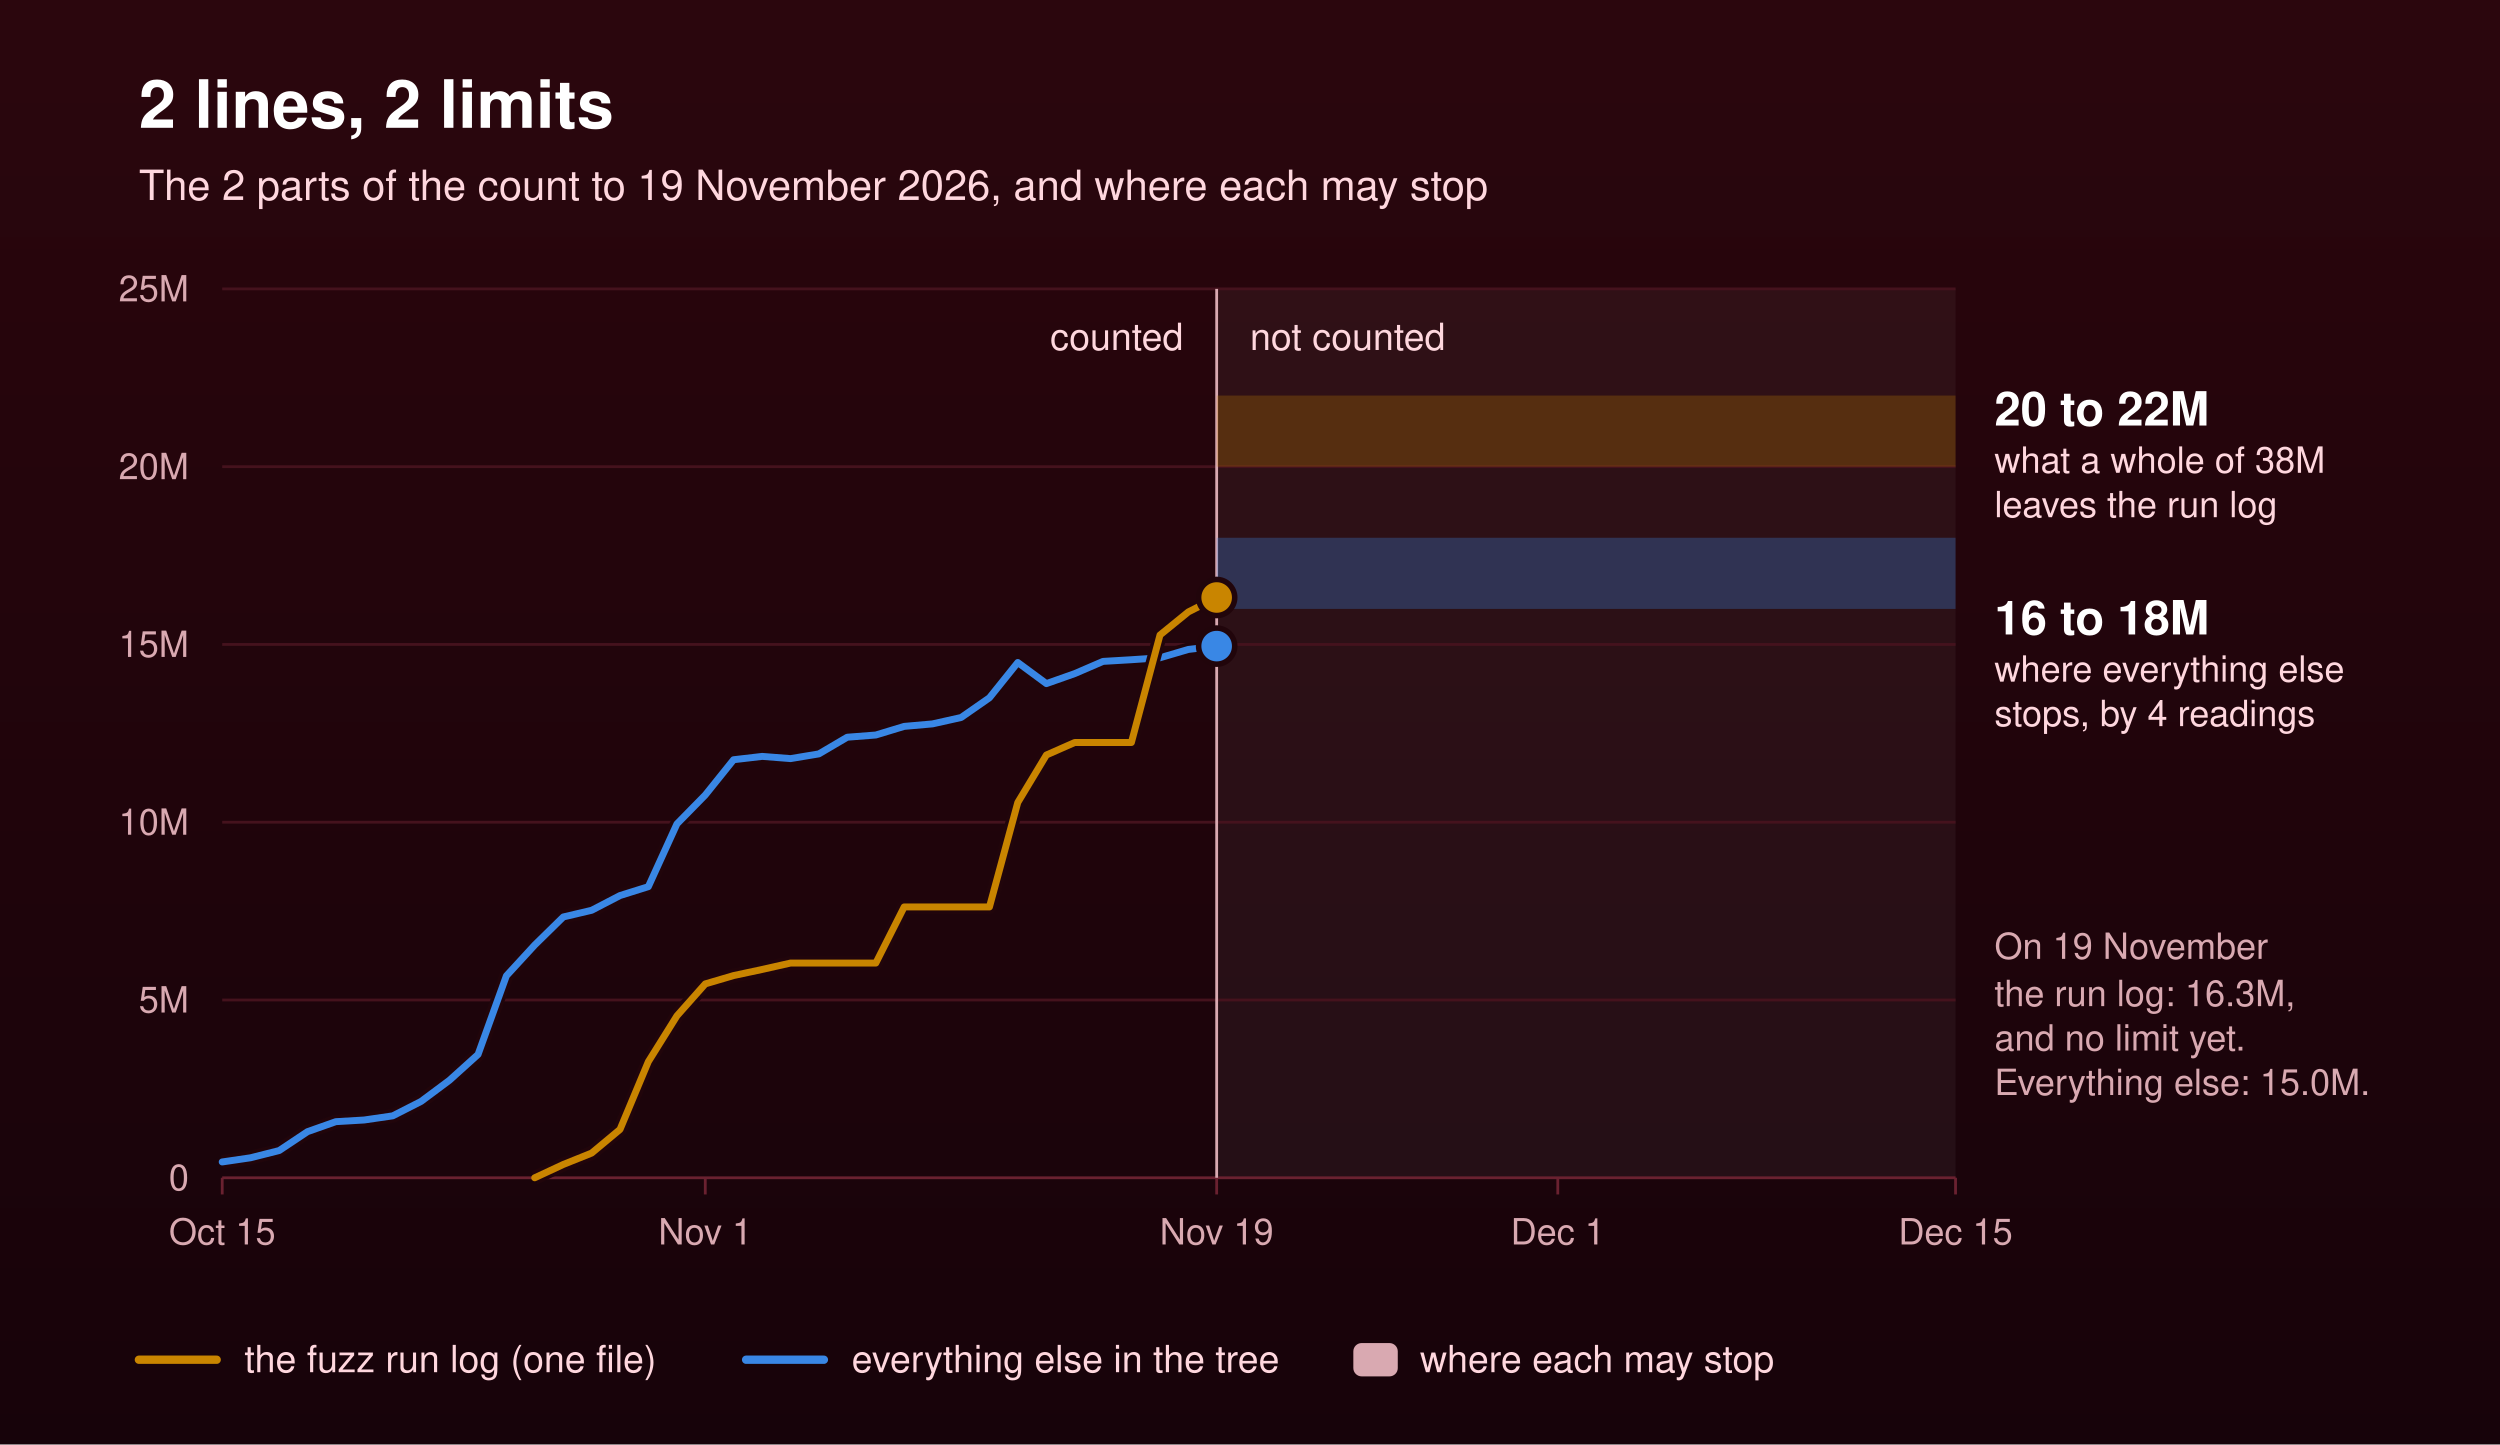
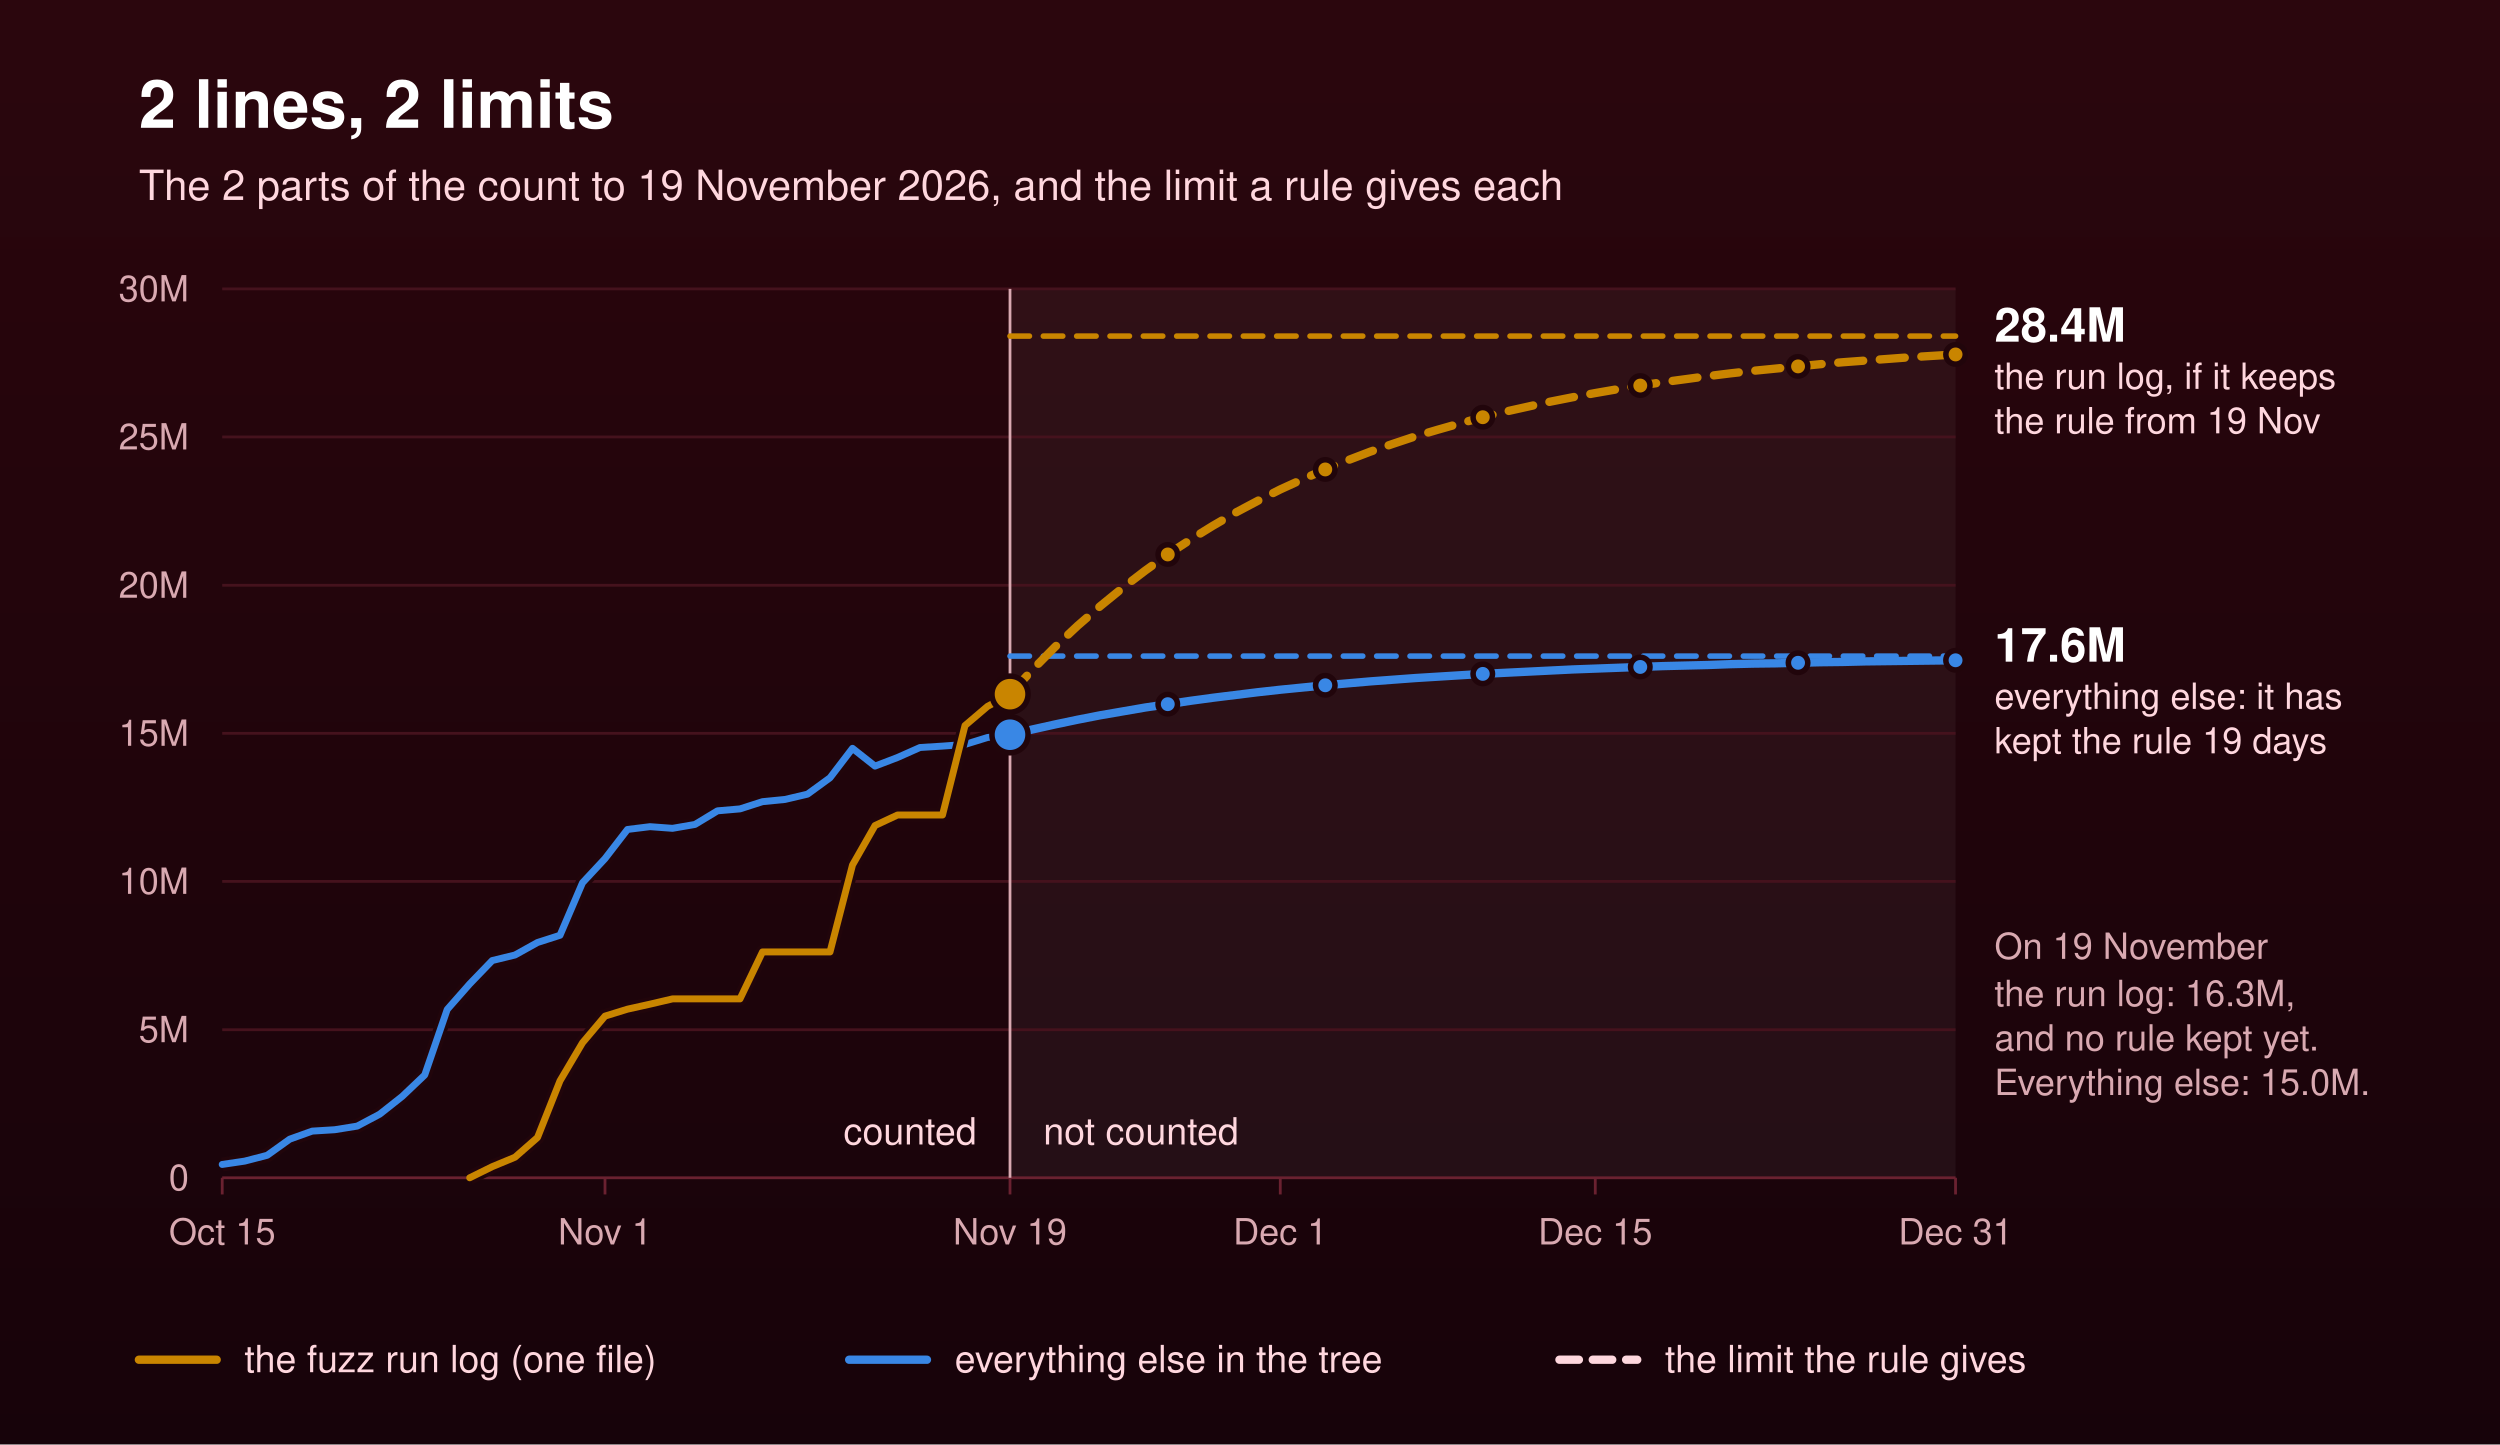
<svg xmlns="http://www.w3.org/2000/svg" width="900" height="520" viewBox="0 0 900 520" font-family="Helvetica, Arial, sans-serif">
  <defs>
    <linearGradient id="bg" x1="0" y1="0" x2="0" y2="1">
      <stop offset="0" stop-color="#2b060d" />
      <stop offset="1" stop-color="#17030a" />
    </linearGradient>
  </defs>
  <rect width="900" height="520" fill="url(#bg)" />
  <text x="50" y="46" fill="#ffffff" font-size="24" font-weight="bold">2 lines, 2 limits</text>
-   <text x="50" y="72" fill="#ffd7de" font-size="15">The 2 parts of the count to 19 November 2026, and where each may stop</text>
-   <rect x="438" y="104" width="266" height="320" fill="#ffffff" fill-opacity="0.045" />
+   <text x="50" y="72" fill="#ffd7de" font-size="15">The 2 parts of the count to 19 November 2026, and the limit a rule gives each</text>
+   <rect x="363.6" y="104" width="340.4" height="320" fill="#ffffff" fill-opacity="0.045" />
  <path d="M 80 424 L 704 424" fill="none" stroke="#6a2130" stroke-width="1" />
  <text x="68" y="428.5" text-anchor="end" fill="#d9a9b1" font-size="13">0</text>
-   <path d="M 80 360 L 704 360" fill="none" stroke="#45121d" stroke-width="1" />
-   <text x="68" y="364.5" text-anchor="end" fill="#d9a9b1" font-size="13">5M</text>
-   <path d="M 80 296 L 704 296" fill="none" stroke="#45121d" stroke-width="1" />
-   <text x="68" y="300.5" text-anchor="end" fill="#d9a9b1" font-size="13">10M</text>
-   <path d="M 80 232 L 704 232" fill="none" stroke="#45121d" stroke-width="1" />
-   <text x="68" y="236.5" text-anchor="end" fill="#d9a9b1" font-size="13">15M</text>
-   <path d="M 80 168 L 704 168" fill="none" stroke="#45121d" stroke-width="1" />
-   <text x="68" y="172.5" text-anchor="end" fill="#d9a9b1" font-size="13">20M</text>
+   <path d="M 80 370.7 L 704 370.7" fill="none" stroke="#45121d" stroke-width="1" />
+   <text x="68" y="375.2" text-anchor="end" fill="#d9a9b1" font-size="13">5M</text>
+   <path d="M 80 317.3 L 704 317.3" fill="none" stroke="#45121d" stroke-width="1" />
+   <text x="68" y="321.8" text-anchor="end" fill="#d9a9b1" font-size="13">10M</text>
+   <path d="M 80 264 L 704 264" fill="none" stroke="#45121d" stroke-width="1" />
+   <text x="68" y="268.5" text-anchor="end" fill="#d9a9b1" font-size="13">15M</text>
+   <path d="M 80 210.7 L 704 210.7" fill="none" stroke="#45121d" stroke-width="1" />
+   <text x="68" y="215.2" text-anchor="end" fill="#d9a9b1" font-size="13">20M</text>
+   <path d="M 80 157.3 L 704 157.3" fill="none" stroke="#45121d" stroke-width="1" />
+   <text x="68" y="161.8" text-anchor="end" fill="#d9a9b1" font-size="13">25M</text>
  <path d="M 80 104 L 704 104" fill="none" stroke="#45121d" stroke-width="1" />
-   <text x="68" y="108.5" text-anchor="end" fill="#d9a9b1" font-size="13">25M</text>
+   <text x="68" y="108.5" text-anchor="end" fill="#d9a9b1" font-size="13">30M</text>
  <path d="M 80 424 L 80 430" fill="none" stroke="#6a2130" stroke-width="1" />
  <text x="80" y="448" text-anchor="middle" fill="#d9a9b1" font-size="13">Oct 15</text>
-   <path d="M 253.9 424 L 253.9 430" fill="none" stroke="#6a2130" stroke-width="1" />
-   <text x="253.9" y="448" text-anchor="middle" fill="#d9a9b1" font-size="13">Nov 1</text>
-   <path d="M 438 424 L 438 430" fill="none" stroke="#6a2130" stroke-width="1" />
-   <text x="438" y="448" text-anchor="middle" fill="#d9a9b1" font-size="13">Nov 19</text>
-   <path d="M 560.8 424 L 560.8 430" fill="none" stroke="#6a2130" stroke-width="1" />
-   <text x="560.8" y="448" text-anchor="middle" fill="#d9a9b1" font-size="13">Dec 1</text>
+   <path d="M 217.8 424 L 217.8 430" fill="none" stroke="#6a2130" stroke-width="1" />
+   <text x="217.8" y="448" text-anchor="middle" fill="#d9a9b1" font-size="13">Nov 1</text>
+   <path d="M 363.6 424 L 363.6 430" fill="none" stroke="#6a2130" stroke-width="1" />
+   <text x="363.6" y="448" text-anchor="middle" fill="#d9a9b1" font-size="13">Nov 19</text>
+   <path d="M 460.9 424 L 460.9 430" fill="none" stroke="#6a2130" stroke-width="1" />
+   <text x="460.9" y="448" text-anchor="middle" fill="#d9a9b1" font-size="13">Dec 1</text>
+   <path d="M 574.3 424 L 574.3 430" fill="none" stroke="#6a2130" stroke-width="1" />
+   <text x="574.3" y="448" text-anchor="middle" fill="#d9a9b1" font-size="13">Dec 15</text>
  <path d="M 704 424 L 704 430" fill="none" stroke="#6a2130" stroke-width="1" />
-   <text x="704" y="448" text-anchor="middle" fill="#d9a9b1" font-size="13">Dec 15</text>
-   <path d="M 438 104 L 438 424" fill="none" stroke="#d9a9b1" stroke-width="1" />
-   <text x="426" y="126" text-anchor="end" fill="#ffd7de" font-size="13.5">counted</text>
-   <text x="450" y="126" fill="#ffd7de" font-size="13.5">not counted</text>
-   <rect x="438" y="193.6" width="266" height="25.6" fill="#3987e5" fill-opacity="0.30" />
-   <rect x="438" y="142.4" width="266" height="25.6" fill="#c98500" fill-opacity="0.26" />
-   <path d="M 80 418.3 L 90.2 416.8 L 100.5 414.2 L 110.7 407.4 L 120.9 403.8 L 131.1 403.2 L 141.4 401.7 L 151.6 396.5 L 161.8 388.9 L 172.1 379.6 L 182.3 351.3 L 192.5 340.2 L 202.8 330.1 L 213 327.7 L 223.2 322.4 L 233.4 319.2 L 243.7 296.6 L 253.9 286.2 L 264.1 273.5 L 274.4 272.3 L 284.6 273.1 L 294.8 271.4 L 305 265.4 L 315.3 264.6 L 325.5 261.5 L 335.7 260.6 L 346 258.3 L 356.2 251.2 L 366.4 238.5 L 376.7 246.1 L 386.9 242.5 L 397.1 238.1 L 407.3 237.5 L 417.6 236.8 L 427.8 233.8 L 438 232.6" fill="none" stroke="#21050b" stroke-width="5" stroke-linejoin="round" />
-   <path d="M 80 418.3 L 90.2 416.8 L 100.5 414.2 L 110.7 407.4 L 120.9 403.8 L 131.1 403.2 L 141.4 401.7 L 151.6 396.5 L 161.8 388.9 L 172.1 379.6 L 182.3 351.3 L 192.5 340.2 L 202.8 330.1 L 213 327.7 L 223.2 322.4 L 233.4 319.2 L 243.7 296.6 L 253.9 286.2 L 264.1 273.5 L 274.4 272.3 L 284.6 273.1 L 294.8 271.4 L 305 265.4 L 315.3 264.6 L 325.5 261.5 L 335.7 260.6 L 346 258.3 L 356.2 251.2 L 366.4 238.5 L 376.7 246.1 L 386.9 242.5 L 397.1 238.1 L 407.3 237.5 L 417.6 236.8 L 427.8 233.8 L 438 232.6" fill="none" stroke="#3987e5" stroke-width="2.5" stroke-linejoin="round" stroke-linecap="round" />
-   <path d="M 192.5 424 L 202.8 419.2 L 213 415.1 L 223.2 406.6 L 233.4 382.2 L 243.7 365.7 L 253.9 354.2 L 264.1 351.2 L 274.4 349 L 284.6 346.7 L 294.8 346.7 L 305 346.7 L 315.3 346.7 L 325.5 326.5 L 335.7 326.5 L 346 326.5 L 356.2 326.5 L 366.4 288.9 L 376.7 271.8 L 386.9 267.3 L 397.1 267.3 L 407.3 267.3 L 417.6 228.6 L 427.8 220.3 L 438 215.1" fill="none" stroke="#21050b" stroke-width="5" stroke-linejoin="round" />
-   <path d="M 192.5 424 L 202.8 419.2 L 213 415.1 L 223.2 406.6 L 233.4 382.2 L 243.7 365.7 L 253.9 354.2 L 264.1 351.2 L 274.4 349 L 284.6 346.7 L 294.8 346.7 L 305 346.7 L 315.3 346.7 L 325.5 326.5 L 335.7 326.5 L 346 326.5 L 356.2 326.5 L 366.4 288.9 L 376.7 271.8 L 386.9 267.3 L 397.1 267.3 L 407.3 267.3 L 417.6 228.6 L 427.8 220.3 L 438 215.1" fill="none" stroke="#c98500" stroke-width="2.5" stroke-linejoin="round" stroke-linecap="round" />
-   <circle cx="438" cy="232.6" r="6.5" fill="#3987e5" stroke="#21050b" stroke-width="2" />
-   <circle cx="438" cy="215.1" r="6.5" fill="#c98500" stroke="#21050b" stroke-width="2" />
-   <text x="718" y="153.2" fill="#ffffff" font-size="17" font-weight="bold">20 to 22M</text>
-   <text x="718" y="170.2" fill="#ffd7de" font-size="13">what a whole of 38M</text>
-   <text x="718" y="186.2" fill="#ffd7de" font-size="13">leaves the run log</text>
-   <text x="718" y="228.4" fill="#ffffff" font-size="17" font-weight="bold">16 to 18M</text>
-   <text x="718" y="245.4" fill="#ffd7de" font-size="13">where everything else</text>
-   <text x="718" y="261.4" fill="#ffd7de" font-size="13">stops, by 4 readings</text>
+   <text x="704" y="448" text-anchor="middle" fill="#d9a9b1" font-size="13">Dec 31</text>
+   <path d="M 363.6 104 L 363.6 424" fill="none" stroke="#d9a9b1" stroke-width="1" />
+   <text x="351.6" y="412" text-anchor="end" fill="#ffd7de" font-size="13.5">counted</text>
+   <text x="375.6" y="412" fill="#ffd7de" font-size="13.5">not counted</text>
+   <path d="M 363.6 121 L 704 121" fill="none" stroke="#c98500" stroke-width="2" stroke-dasharray="7 5" stroke-linecap="round" />
+   <path d="M 363.6 236.2 L 704 236.2" fill="none" stroke="#3987e5" stroke-width="2" stroke-dasharray="7 5" stroke-linecap="round" />
+   <path d="M 363.6 249.9 L 371.7 241.1 L 379.8 232.9 L 387.9 225.3 L 396.1 218.2 L 404.2 211.6 L 412.3 205.4 L 420.4 199.6 L 428.5 194.3 L 436.6 189.3 L 444.7 184.6 L 452.8 180.3 L 460.9 176.2 L 469 172.5 L 477.1 169 L 485.2 165.7 L 493.3 162.6 L 501.4 159.8 L 509.5 157.1 L 517.6 154.7 L 525.7 152.4 L 533.8 150.2 L 541.9 148.2 L 550 146.4 L 558.1 144.6 L 566.2 143 L 574.3 141.5 L 582.4 140.1 L 590.5 138.8 L 598.6 137.6 L 606.8 136.5 L 614.9 135.4 L 623 134.4 L 631.1 133.5 L 639.2 132.7 L 647.3 131.9 L 655.4 131.1 L 663.5 130.4 L 671.6 129.8 L 679.7 129.2 L 687.8 128.6 L 695.9 128.1 L 704 127.6" fill="none" stroke="#c98500" stroke-width="3" stroke-dasharray="9 6" stroke-linejoin="round" stroke-linecap="round" />
+   <circle cx="420.4" cy="199.6" r="3.5" fill="#c98500" stroke="#21050b" stroke-width="2" />
+   <circle cx="477.1" cy="169" r="3.5" fill="#c98500" stroke="#21050b" stroke-width="2" />
+   <circle cx="533.8" cy="150.2" r="3.5" fill="#c98500" stroke="#21050b" stroke-width="2" />
+   <circle cx="590.5" cy="138.8" r="3.5" fill="#c98500" stroke="#21050b" stroke-width="2" />
+   <circle cx="647.3" cy="131.9" r="3.5" fill="#c98500" stroke="#21050b" stroke-width="2" />
+   <circle cx="704" cy="127.6" r="3.5" fill="#c98500" stroke="#21050b" stroke-width="2" />
+   <path d="M 363.6 264.5 L 371.7 262.6 L 379.8 260.8 L 387.9 259.1 L 396.1 257.5 L 404.2 256.1 L 412.3 254.7 L 420.4 253.5 L 428.5 252.3 L 436.6 251.2 L 444.7 250.2 L 452.8 249.2 L 460.9 248.3 L 469 247.5 L 477.1 246.7 L 485.2 246 L 493.3 245.3 L 501.4 244.7 L 509.5 244.1 L 517.6 243.6 L 525.7 243.1 L 533.8 242.6 L 541.9 242.2 L 550 241.8 L 558.1 241.4 L 566.2 241 L 574.3 240.7 L 582.4 240.4 L 590.5 240.1 L 598.6 239.8 L 606.8 239.6 L 614.9 239.4 L 623 239.1 L 631.1 238.9 L 639.2 238.8 L 647.3 238.6 L 655.4 238.4 L 663.5 238.3 L 671.6 238.1 L 679.7 238 L 687.8 237.9 L 695.9 237.8 L 704 237.7" fill="none" stroke="#3987e5" stroke-width="3" stroke-linejoin="round" stroke-linecap="round" />
+   <circle cx="420.4" cy="253.5" r="3.5" fill="#3987e5" stroke="#21050b" stroke-width="2" />
+   <circle cx="477.1" cy="246.7" r="3.5" fill="#3987e5" stroke="#21050b" stroke-width="2" />
+   <circle cx="533.8" cy="242.6" r="3.5" fill="#3987e5" stroke="#21050b" stroke-width="2" />
+   <circle cx="590.5" cy="240.1" r="3.5" fill="#3987e5" stroke="#21050b" stroke-width="2" />
+   <circle cx="647.3" cy="238.6" r="3.5" fill="#3987e5" stroke="#21050b" stroke-width="2" />
+   <circle cx="704" cy="237.7" r="3.5" fill="#3987e5" stroke="#21050b" stroke-width="2" />
+   <path d="M 80 419.2 L 88.1 418 L 96.2 415.9 L 104.3 410.1 L 112.4 407.2 L 120.5 406.7 L 128.6 405.4 L 136.7 401.1 L 144.8 394.7 L 152.9 387 L 161 363.4 L 169.1 354.2 L 177.2 345.8 L 185.4 343.8 L 193.5 339.3 L 201.6 336.7 L 209.7 317.8 L 217.8 309.1 L 225.9 298.6 L 234 297.6 L 242.1 298.2 L 250.2 296.8 L 258.3 291.9 L 266.4 291.2 L 274.5 288.6 L 282.6 287.8 L 290.7 285.9 L 298.8 280 L 306.9 269.4 L 315 275.8 L 323.1 272.7 L 331.2 269.1 L 339.3 268.6 L 347.4 268 L 355.5 265.5 L 363.6 264.5" fill="none" stroke="#21050b" stroke-width="5" stroke-linejoin="round" />
+   <path d="M 80 419.2 L 88.1 418 L 96.2 415.9 L 104.3 410.1 L 112.4 407.2 L 120.5 406.7 L 128.6 405.4 L 136.7 401.1 L 144.8 394.7 L 152.9 387 L 161 363.4 L 169.1 354.2 L 177.2 345.8 L 185.4 343.8 L 193.5 339.3 L 201.6 336.7 L 209.7 317.8 L 217.8 309.1 L 225.9 298.6 L 234 297.6 L 242.1 298.2 L 250.2 296.8 L 258.3 291.9 L 266.4 291.2 L 274.5 288.6 L 282.6 287.8 L 290.7 285.9 L 298.8 280 L 306.9 269.4 L 315 275.8 L 323.1 272.7 L 331.2 269.1 L 339.3 268.6 L 347.4 268 L 355.5 265.5 L 363.6 264.5" fill="none" stroke="#3987e5" stroke-width="2.5" stroke-linejoin="round" stroke-linecap="round" />
+   <path d="M 169.1 424 L 177.2 420 L 185.4 416.6 L 193.5 409.5 L 201.6 389.1 L 209.7 375.4 L 217.8 365.8 L 225.9 363.3 L 234 361.5 L 242.1 359.6 L 250.2 359.6 L 258.3 359.6 L 266.4 359.6 L 274.5 342.7 L 282.6 342.7 L 290.7 342.7 L 298.8 342.7 L 306.9 311.4 L 315 297.2 L 323.1 293.4 L 331.2 293.4 L 339.3 293.4 L 347.4 261.2 L 355.5 254.3 L 363.6 249.9" fill="none" stroke="#21050b" stroke-width="5" stroke-linejoin="round" />
+   <path d="M 169.1 424 L 177.2 420 L 185.4 416.6 L 193.5 409.5 L 201.6 389.1 L 209.7 375.4 L 217.8 365.8 L 225.9 363.3 L 234 361.5 L 242.1 359.6 L 250.2 359.6 L 258.3 359.6 L 266.4 359.6 L 274.5 342.7 L 282.6 342.7 L 290.7 342.7 L 298.8 342.7 L 306.9 311.4 L 315 297.2 L 323.1 293.4 L 331.2 293.4 L 339.3 293.4 L 347.4 261.2 L 355.5 254.3 L 363.6 249.9" fill="none" stroke="#c98500" stroke-width="2.5" stroke-linejoin="round" stroke-linecap="round" />
+   <circle cx="363.6" cy="264.5" r="6.5" fill="#3987e5" stroke="#21050b" stroke-width="2" />
+   <circle cx="363.6" cy="249.9" r="6.5" fill="#c98500" stroke="#21050b" stroke-width="2" />
+   <text x="718" y="123" font-weight="bold" fill="#ffffff" font-size="17">28.4M</text>
+   <text x="718" y="140" fill="#ffd7de" font-size="13">the run log, if it keeps</text>
+   <text x="718" y="156" fill="#ffd7de" font-size="13">the rule from 19 Nov</text>
+   <text x="718" y="238.2" font-weight="bold" fill="#ffffff" font-size="17">17.6M</text>
+   <text x="718" y="255.2" fill="#ffd7de" font-size="13">everything else: it has</text>
+   <text x="718" y="271.2" fill="#ffd7de" font-size="13">kept the rule 19 days</text>
  <text x="718" y="345.2" fill="#d9a9b1" font-size="13">On 19 November</text>
  <text x="718" y="362.2" fill="#d9a9b1" font-size="13">the run log: 16.3M,</text>
-   <text x="718" y="378.2" fill="#d9a9b1" font-size="13">and no limit yet.</text>
+   <text x="718" y="378.2" fill="#d9a9b1" font-size="13">and no rule kept yet.</text>
  <text x="718" y="394.2" fill="#d9a9b1" font-size="13">Everything else: 15.0M.</text>
  <path d="M 50 489.5 L 78 489.5" fill="none" stroke="#c98500" stroke-width="3" stroke-linecap="round" />
  <text x="88" y="494" fill="#ffd7de" font-size="13.5">the fuzz run log (one file)</text>
-   <path d="M 268.6 489.5 L 296.6 489.5" fill="none" stroke="#3987e5" stroke-width="3" stroke-linecap="round" />
-   <text x="306.6" y="494" fill="#ffd7de" font-size="13.5">everything else in the tree</text>
-   <rect x="487.2" y="483.5" width="16" height="12" rx="3" fill="#d9a9b1" />
-   <text x="511.2" y="494" fill="#ffd7de" font-size="13.5">where each may stop</text>
+   <path d="M 305.7 489.5 L 333.7 489.5" fill="none" stroke="#3987e5" stroke-width="3" stroke-linecap="round" />
+   <text x="343.7" y="494" fill="#ffd7de" font-size="13.5">everything else in the tree</text>
+   <path d="M 561.4 489.5 L 589.4 489.5" fill="none" stroke="#ffd7de" stroke-width="3" stroke-dasharray="7 5" stroke-linecap="round" />
+   <text x="599.4" y="494" fill="#ffd7de" font-size="13.5">the limit the rule gives</text>
</svg>
